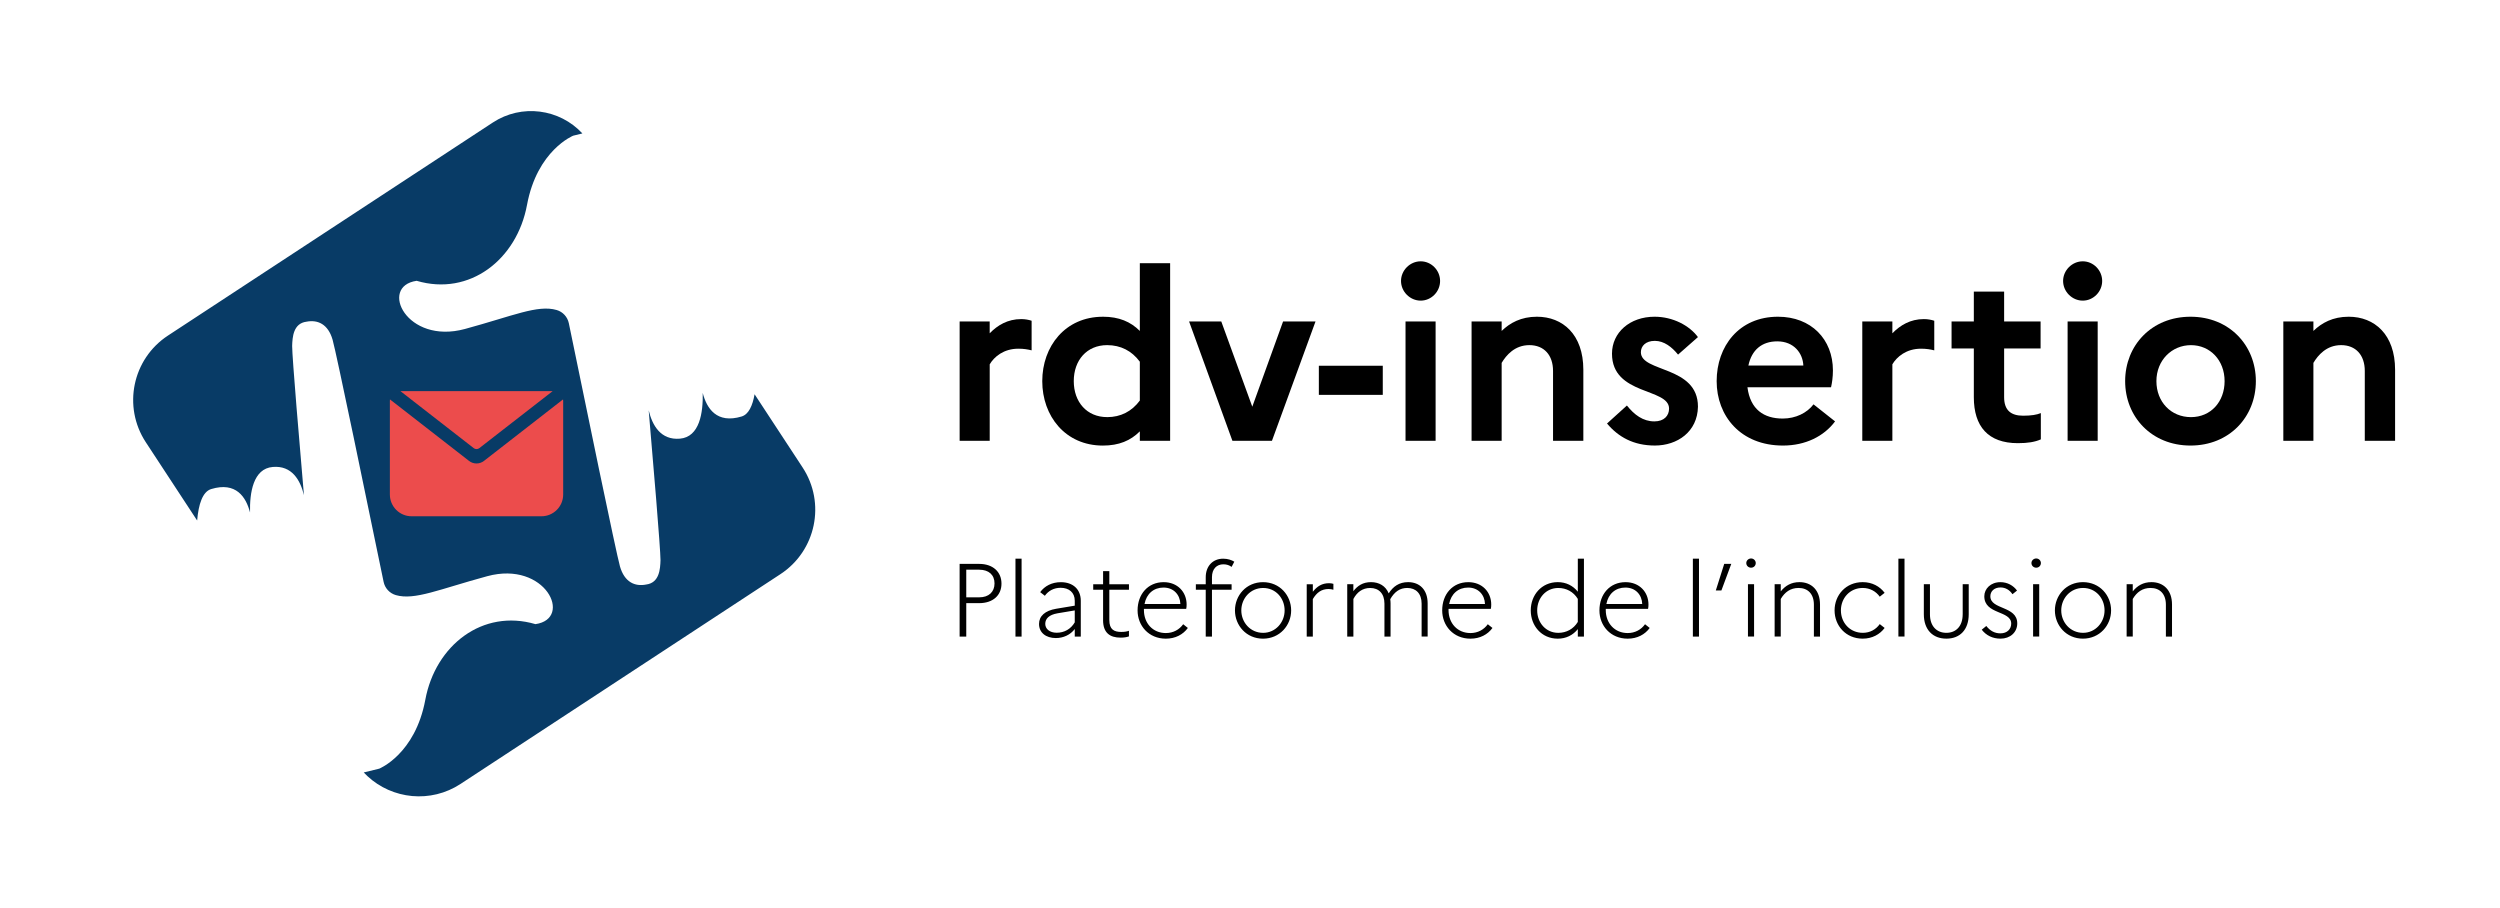
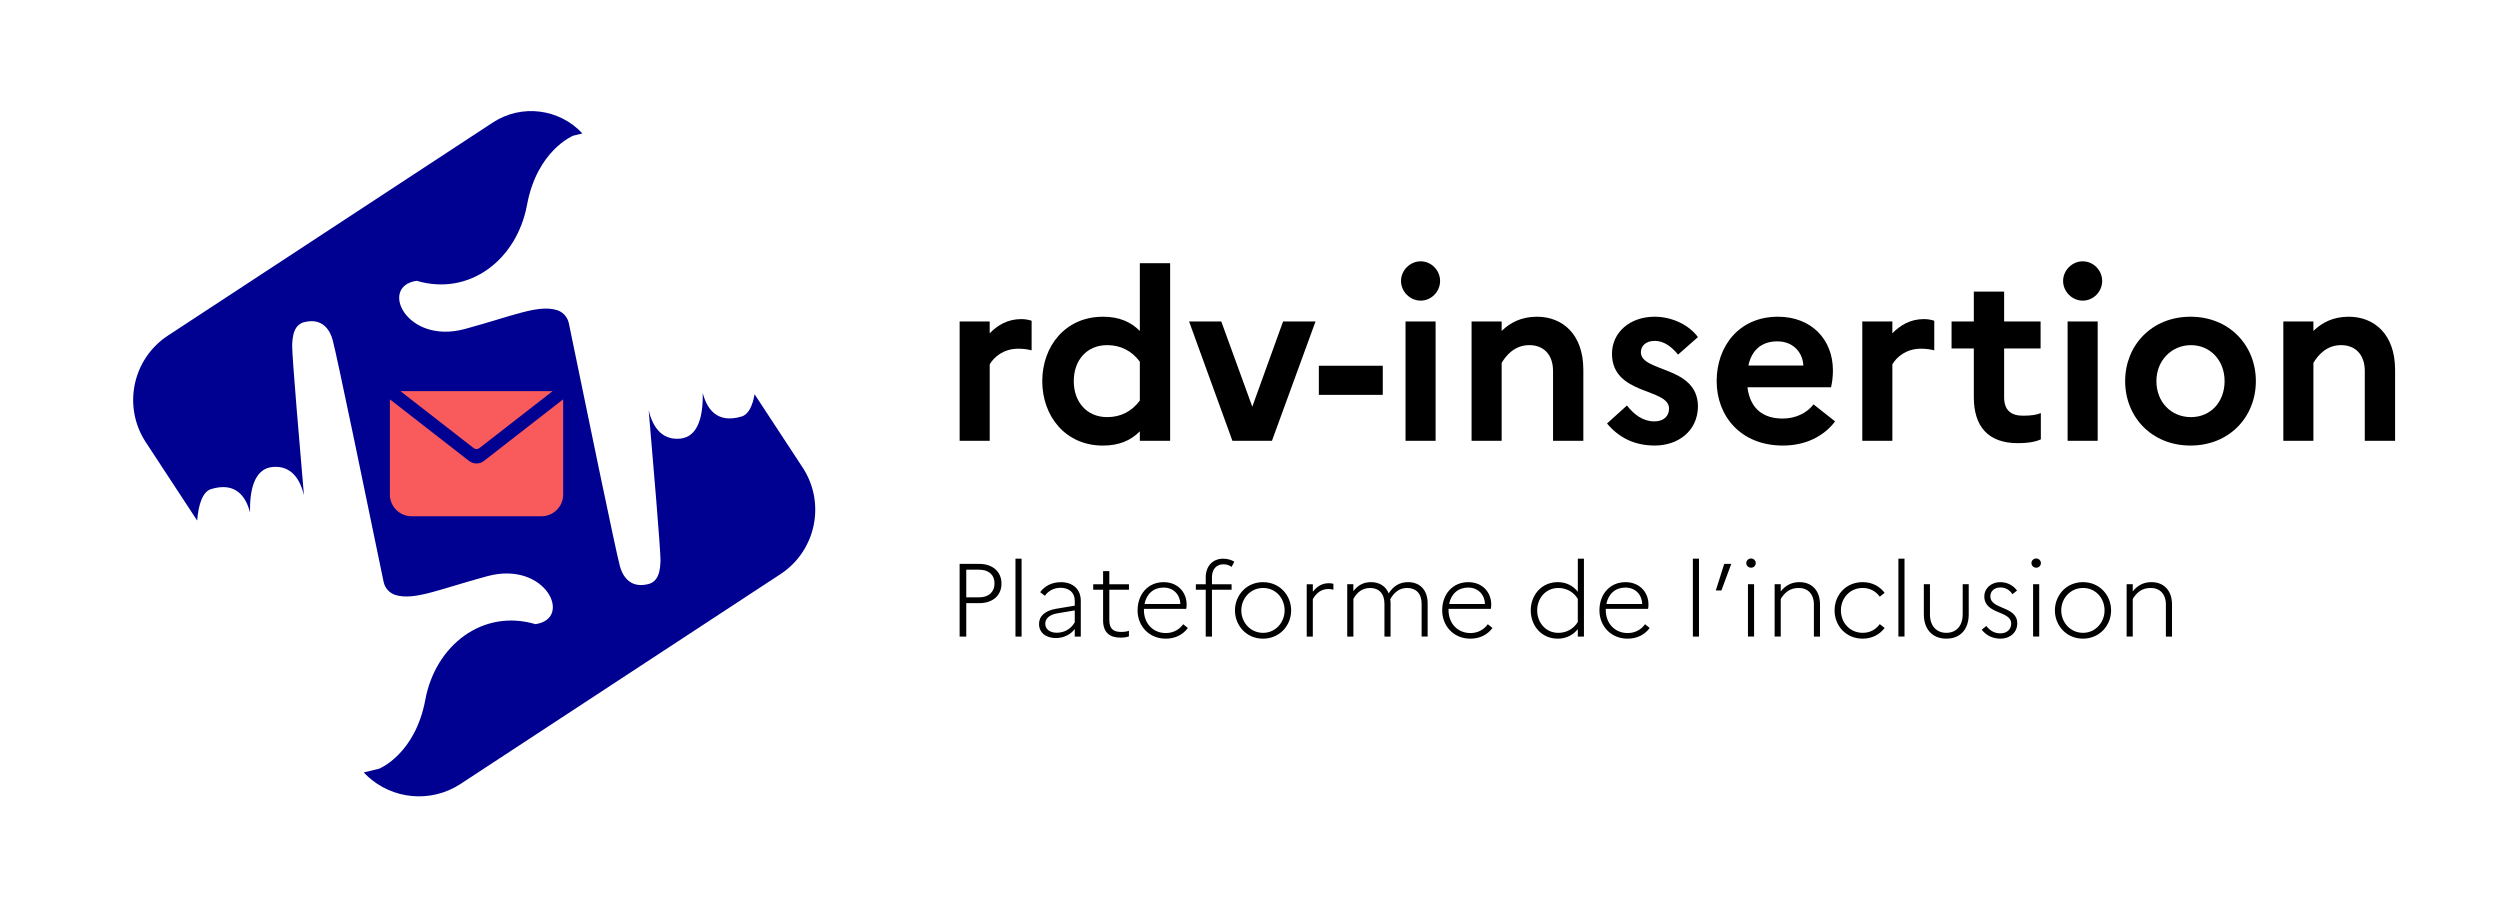
<svg xmlns="http://www.w3.org/2000/svg" id="Calque_1" viewBox="0 0 1331.6 483.33">
  <defs>
-     <style>.cls-1{fill:#ec4c4c;}.cls-2{fill:#083b66;}</style>
+     <style>.cls-1{fill:#F95A5C;}.cls-2{fill:#000091;}</style>
  </defs>
  <path d="m511.13,339.08h3.54v-17.82h6.86c7.36,0,11.9-4.15,11.9-10.4s-4.54-10.51-11.9-10.51h-10.4v38.73Zm10.46-35.63c5.09,0,8.13,2.77,8.13,7.3s-3.04,7.41-8.13,7.41h-6.92v-14.72h6.92Zm19.29,35.63h3.26v-41.5h-3.26v41.5Zm21.57.77c3.87,0,7.64-1.66,10.01-4.81v4.04h3.21v-19.09c0-6.14-4.2-9.9-10.62-9.9-4.81,0-8.63,2.05-11.01,5.31l2.49,1.94c1.88-2.66,4.81-4.26,8.41-4.26,4.37,0,7.52,2.43,7.52,6.92v2.6l-9.96,1.66c-5.86,1-9.07,3.87-9.07,8.08,0,4.59,3.6,7.52,9.02,7.52Zm-5.7-7.58c0-2.77,2.05-4.81,6.47-5.59l9.24-1.55v6.36c-2.1,3.6-5.59,5.53-9.63,5.53-3.76,0-6.09-2.05-6.09-4.76Zm30.79-1.99c0,6.81,3.65,9.35,9.35,9.35,1.77,0,3.15-.22,4.43-.66v-2.99c-1.11.39-2.32.61-4.09.61-3.76,0-6.36-1.22-6.36-6.31v-16.16h10.46v-2.93h-10.46v-6.97h-3.32v6.97h-5.26v2.93h5.26v16.16Zm45.16,4.2l-2.49-1.99c-2.05,2.88-5.31,4.7-9.24,4.7-6.86,0-11.67-5.15-11.67-12.23v-.66h22.52c.17-.66.22-1.49.22-2.32,0-6.58-4.76-11.9-12.23-11.9-8.35,0-13.89,6.42-13.89,15.05,0,8.13,5.92,15.05,15.05,15.05,5.09,0,9.18-2.21,11.73-5.7Zm-12.95-21.52c5.42,0,8.8,3.87,8.96,8.74h-19.09c1.05-5.48,4.92-8.74,10.12-8.74Zm17.21-1.77v2.93h5.26v24.95h3.32v-24.95h10.46v-2.93h-10.46v-3.76c0-4.37,2.49-6.86,6.09-6.86,1.77,0,3.15.5,4.37,1.38l1.44-2.77c-1.33-.83-3.37-1.6-5.92-1.6-5.53,0-9.3,3.93-9.3,9.9v3.71h-5.26Zm35.77-1.11c-8.91,0-14.94,7.08-14.94,15.05s6.03,15.05,14.94,15.05,14.99-7.08,14.99-15.05-6.03-15.05-14.99-15.05Zm.06,27c-6.81,0-11.62-5.59-11.62-11.95s4.81-11.95,11.62-11.95,11.45,5.53,11.45,11.95-4.87,11.95-11.45,11.95Zm23.21,1.99h3.26v-19.97c2.1-3.49,4.59-5.37,8.41-5.37,1,0,1.72.17,2.55.39v-3.15c-.72-.22-1.55-.33-2.32-.33-3.76,0-6.36,1.66-8.63,4.54v-3.98h-3.26v27.89Zm21.61,0h3.26v-20.03c1.88-3.54,4.76-5.86,8.96-5.86,4.54,0,7.58,2.93,7.58,8.35v17.54h3.26v-17.65c0-.77-.06-1.55-.17-2.27,2.32-4.04,5.2-5.98,9.07-5.98,4.54,0,7.64,2.93,7.64,8.35v17.54h3.21v-17.65c0-7.36-4.32-11.34-10.4-11.34-4.81,0-7.97,2.32-10.35,5.98-1.6-3.93-5.09-5.98-9.41-5.98s-7.14,1.88-9.41,4.81v-3.71h-3.26v27.89Zm77.34-4.59l-2.49-1.99c-2.05,2.88-5.31,4.7-9.24,4.7-6.86,0-11.67-5.15-11.67-12.23v-.66h22.52c.17-.66.22-1.49.22-2.32,0-6.58-4.76-11.9-12.23-11.9-8.35,0-13.89,6.42-13.89,15.05,0,8.13,5.92,15.05,15.05,15.05,5.09,0,9.18-2.21,11.73-5.7Zm-12.95-21.52c5.42,0,8.8,3.87,8.96,8.74h-19.09c1.05-5.48,4.92-8.74,10.12-8.74Zm33.34,12.17c0,8.13,5.7,15.05,14.39,15.05,4.37,0,8.08-1.83,10.68-5.09v3.98h3.26v-41.5h-3.26v17.59c-2.6-3.26-6.31-5.09-10.68-5.09-8.69,0-14.39,6.92-14.39,15.05Zm3.43,0c0-6.58,4.65-11.95,11.23-11.95,4.26,0,8.08,1.99,10.4,5.81v12.28c-2.27,3.76-6.09,5.81-10.4,5.81-6.58,0-11.23-5.37-11.23-11.95Zm59.93,9.35l-2.49-1.99c-2.05,2.88-5.31,4.7-9.24,4.7-6.86,0-11.67-5.15-11.67-12.23v-.66h22.52c.17-.66.22-1.49.22-2.32,0-6.58-4.76-11.9-12.23-11.9-8.35,0-13.89,6.42-13.89,15.05,0,8.13,5.92,15.05,15.05,15.05,5.09,0,9.18-2.21,11.73-5.7Zm-12.95-21.52c5.42,0,8.8,3.87,8.96,8.74h-19.09c1.05-5.48,4.92-8.74,10.12-8.74Zm35.94,26.11h3.26v-41.5h-3.26v41.5Zm15.2-24.57l5.26-14.16h-3.76l-4.48,14.16h2.99Zm15.8-12.12c1.38,0,2.49-1.05,2.49-2.49,0-1.33-1.11-2.43-2.49-2.43s-2.55,1.11-2.55,2.43c0,1.44,1.16,2.49,2.55,2.49Zm-1.66,36.68h3.26v-27.89h-3.26v27.89Zm14.21,0h3.26v-20.03c2.16-3.6,5.09-5.86,9.52-5.86,4.87,0,8.13,3.15,8.13,8.91v16.99h3.26v-17.1c0-7.69-4.59-11.9-10.95-11.9-4.37,0-7.52,1.88-9.96,4.92v-3.82h-3.26v27.89Zm46.97-1.99c-6.86,0-11.67-5.37-11.67-11.95s4.81-11.95,11.62-11.95c3.87,0,7.08,1.83,9.07,4.65l2.6-2.05c-2.55-3.43-6.64-5.7-11.67-5.7-9.02,0-14.99,6.92-14.99,15.05s5.98,15.05,14.99,15.05c5.03,0,9.13-2.27,11.67-5.7l-2.6-2.05c-1.99,2.82-5.15,4.65-9.02,4.65Zm18.95,1.99h3.26v-41.5h-3.26v41.5Zm34.24-11.84c0,6.31-3.54,9.85-8.69,9.85s-8.74-3.54-8.74-9.85v-16.04h-3.26v15.99c0,8.3,4.81,13,12.01,13s11.9-4.7,11.9-13v-15.99h-3.21v16.04Zm10.15,8.19c2.43,3.1,5.86,4.76,10.01,4.76,5.09,0,8.91-3.32,8.91-8.13,0-9.41-14.33-7.19-14.33-14.44,0-2.55,1.94-4.7,5.42-4.7,2.55,0,4.81,1.27,6.36,3.6l2.43-1.94c-1.94-2.66-5.09-4.48-8.85-4.48-5.15,0-8.58,3.49-8.58,7.52,0,9.85,14.33,7.47,14.33,14.55,0,2.88-2.1,5.2-5.75,5.2-2.99,0-5.42-1.27-7.52-3.93l-2.43,1.99Zm29.02-33.03c1.38,0,2.49-1.05,2.49-2.49,0-1.33-1.11-2.43-2.49-2.43s-2.54,1.11-2.54,2.43c0,1.44,1.16,2.49,2.54,2.49Zm-1.66,36.68h3.26v-27.89h-3.26v27.89Zm26.55-28.99c-8.91,0-14.94,7.08-14.94,15.05s6.03,15.05,14.94,15.05,14.99-7.08,14.99-15.05-6.03-15.05-14.99-15.05Zm.06,27c-6.81,0-11.62-5.59-11.62-11.95s4.81-11.95,11.62-11.95,11.45,5.53,11.45,11.95-4.87,11.95-11.45,11.95Zm23.21,1.99h3.26v-20.03c2.16-3.6,5.09-5.86,9.52-5.86,4.87,0,8.13,3.15,8.13,8.91v16.99h3.26v-17.1c0-7.69-4.59-11.9-10.95-11.9-4.37,0-7.52,1.88-9.96,4.92v-3.82h-3.26v27.89Z" />
  <g>
    <path d="m511.13,171.22h16.02v6.31c4.16-4.29,9.59-7.57,16.78-7.57,2.14,0,4.04.38,5.55.88v15.77c-2.02-.5-4.16-.88-7.06-.88-7.82,0-12.87,4.29-15.26,8.32v40.74h-16.02v-63.57Z" />
    <path d="m587.44,168.7c8.58,0,14.76,2.65,19.68,7.57v-36.07h16.14v94.6h-16.14v-5.04c-4.92,4.92-11.1,7.57-19.68,7.57-20.05,0-32.29-15.77-32.29-34.31s12.23-34.31,32.29-34.31Zm2.27,53.48c7.19,0,13.12-3.03,17.41-8.83v-20.69c-4.29-5.8-10.22-8.83-17.41-8.83-10.85,0-17.78,8.07-17.78,19.17s6.94,19.17,17.78,19.17Z" />
    <path d="m650.5,171.22l16.52,45.41,16.4-45.41h17.28l-23.21,63.57h-21.06l-23.08-63.57h17.15Z" />
    <path d="m736.52,194.81v15.51h-34.05v-15.51h34.05Z" />
    <path d="m746.24,149.66c0-5.68,4.79-10.47,10.47-10.47s10.34,4.79,10.34,10.47-4.67,10.47-10.34,10.47-10.47-4.79-10.47-10.47Zm2.4,21.57h16.02v63.57h-16.02v-63.57Z" />
    <path d="m783.82,171.22h16.02v5.05c4.41-4.29,10.34-7.57,18.79-7.57,13.75,0,24.72,9.46,24.72,28.25v37.84h-16.14v-37.21c0-8.45-4.79-13.75-12.61-13.75s-12.36,5.42-14.76,9.46v41.5h-16.02v-63.57Z" />
    <path d="m866.56,216c3.91,4.92,8.58,8.45,14.63,8.45,5.17,0,7.82-3.03,7.82-6.81,0-11.1-30.4-6.94-30.4-29.26,0-11.23,9.46-19.68,22.7-19.68,9.71,0,18.54,4.67,23.08,10.85l-10.59,9.33c-3.28-4.04-7.44-7.32-12.36-7.32s-7.44,2.77-7.44,6.05c0,10.85,30.4,7.06,30.4,29.01-.25,13.37-10.97,20.69-22.96,20.69-11.35,0-19.42-4.54-25.48-11.73l10.6-9.59Z" />
    <path d="m949.68,237.32c-22.58,0-35.32-15.77-35.32-34.31s11.86-34.31,32.67-34.31c17.66,0,29.26,11.98,29.26,28.63,0,3.53-.5,6.81-1.01,8.96h-44.52c1.51,11.86,8.83,16.65,18.79,16.65,6.94,0,12.99-3.03,16.4-7.57l11.48,9.08c-5.93,7.95-15.77,12.87-27.75,12.87Zm-18.41-42.63h29.26c-.25-6.43-4.92-12.87-13.88-12.87-8.2,0-13.62,4.54-15.39,12.87Z" />
    <path d="m991.93,171.22h16.02v6.31c4.16-4.29,9.59-7.57,16.77-7.57,2.14,0,4.04.38,5.55.88v15.77c-2.02-.5-4.16-.88-7.06-.88-7.82,0-12.87,4.29-15.26,8.32v40.74h-16.02v-63.57Z" />
    <path d="m1051.34,185.6h-11.86v-14.38h11.86v-15.89h16.14v15.89h19.42v14.38h-19.42v25.98c0,7.06,3.78,9.84,10.09,9.84,4.41,0,7.31-.5,9.46-1.39v14c-3.15,1.39-6.94,2.02-12.23,2.02-15.89,0-23.46-8.96-23.46-24.47v-25.98Z" />
    <path d="m1098.89,149.66c0-5.68,4.79-10.47,10.47-10.47s10.34,4.79,10.34,10.47-4.67,10.47-10.34,10.47-10.47-4.79-10.47-10.47Zm2.4,21.57h16.02v63.57h-16.02v-63.57Z" />
    <path d="m1201.56,203.01c0,19.05-14.12,34.31-34.81,34.31s-34.81-15.26-34.81-34.31,14.13-34.31,34.81-34.31,34.81,15.26,34.81,34.31Zm-16.65,0c0-11.1-7.69-19.17-17.91-19.17s-18.41,8.07-18.41,19.17,7.82,19.17,18.41,19.17,17.91-8.2,17.91-19.17Z" />
    <path d="m1216.19,171.22h16.02v5.05c4.41-4.29,10.34-7.57,18.79-7.57,13.75,0,24.72,9.46,24.72,28.25v37.84h-16.14v-37.21c0-8.45-4.79-13.75-12.61-13.75s-12.36,5.42-14.76,9.46v41.5h-16.02v-63.57Z" />
  </g>
  <g>
    <path class="cls-2" d="m193.97,411.39l8.03-1.97s19.16-7.69,24.54-36.71c5.38-29.01,30.53-48.56,58.66-40.27,20.24-2.88,5.42-33.97-25.66-25.54-25.68,6.97-38.64,12.96-48.7,10.08-3.31-.96-5.81-3.67-6.51-7.04-8.38-40.7-25.17-121.96-27.17-128.96-2.4-8.36-7.93-10.8-13.92-9.63-7.03.89-7.48,8.19-7.63,12.91,0,6.06,4.09,54.18,6.28,79.47-1.92-7.97-6.39-15.89-16.6-15.01-10.48.88-12.35,13.81-12.11,24.25-2.12-8.22-7.44-16.49-20.66-12.49-4.64,1.39-6.78,8.15-7.51,16.76l-.32-.47-27.04-41.23c-12.42-18.95-7.14-44.37,11.81-56.8l173.01-113.46c15.43-10.13,35.59-7.31,47.73,5.79l-4.88,1.2s-19.21,7.72-24.61,36.87c-5.39,29.13-30.6,48.76-58.79,40.43-20.29,2.9-5.44,34.12,25.71,25.66,25.76-7.01,38.75-13.03,48.85-10.11,3.3.95,5.8,3.66,6.5,7.04,8.39,40.86,25.23,122.49,27.23,129.51,2.41,8.41,7.95,10.86,13.96,9.67,7.05-.9,7.5-8.22,7.64-12.97,0-6.08-4.1-54.4-6.29-79.8,1.93,8.01,6.4,15.95,16.64,15.08,10.51-.89,12.38-13.87,12.14-24.36,2.12,8.25,7.46,16.56,20.72,12.55,3.71-1.12,5.82-5.67,6.9-11.85l.41.63,6.22,9.48h0s18.96,28.91,18.96,28.91c12.43,18.94,7.14,44.37-11.81,56.8l-170.39,111.74c-15.87,10.41-36.36,8.19-49.65-4.19-.66-.61-1.3-1.25-1.92-1.91l.23-.06Z" />
    <g>
      <path class="cls-1" d="m252.32,238.69l-39.04-30.36h81.08l-39.04,30.36c-.88.69-2.12.69-3,0Z" />
      <path class="cls-1" d="m299.97,213.46v49.94c0,6.4-5.19,11.59-11.59,11.59h-69.13c-6.4,0-11.59-5.19-11.59-11.59v-49.94c0-.24.02-.48.05-.72l42.13,32.77c2.33,1.81,5.6,1.81,7.93,0l42.13-32.77c.04.24.05.48.05.73Z" />
    </g>
  </g>
</svg>
